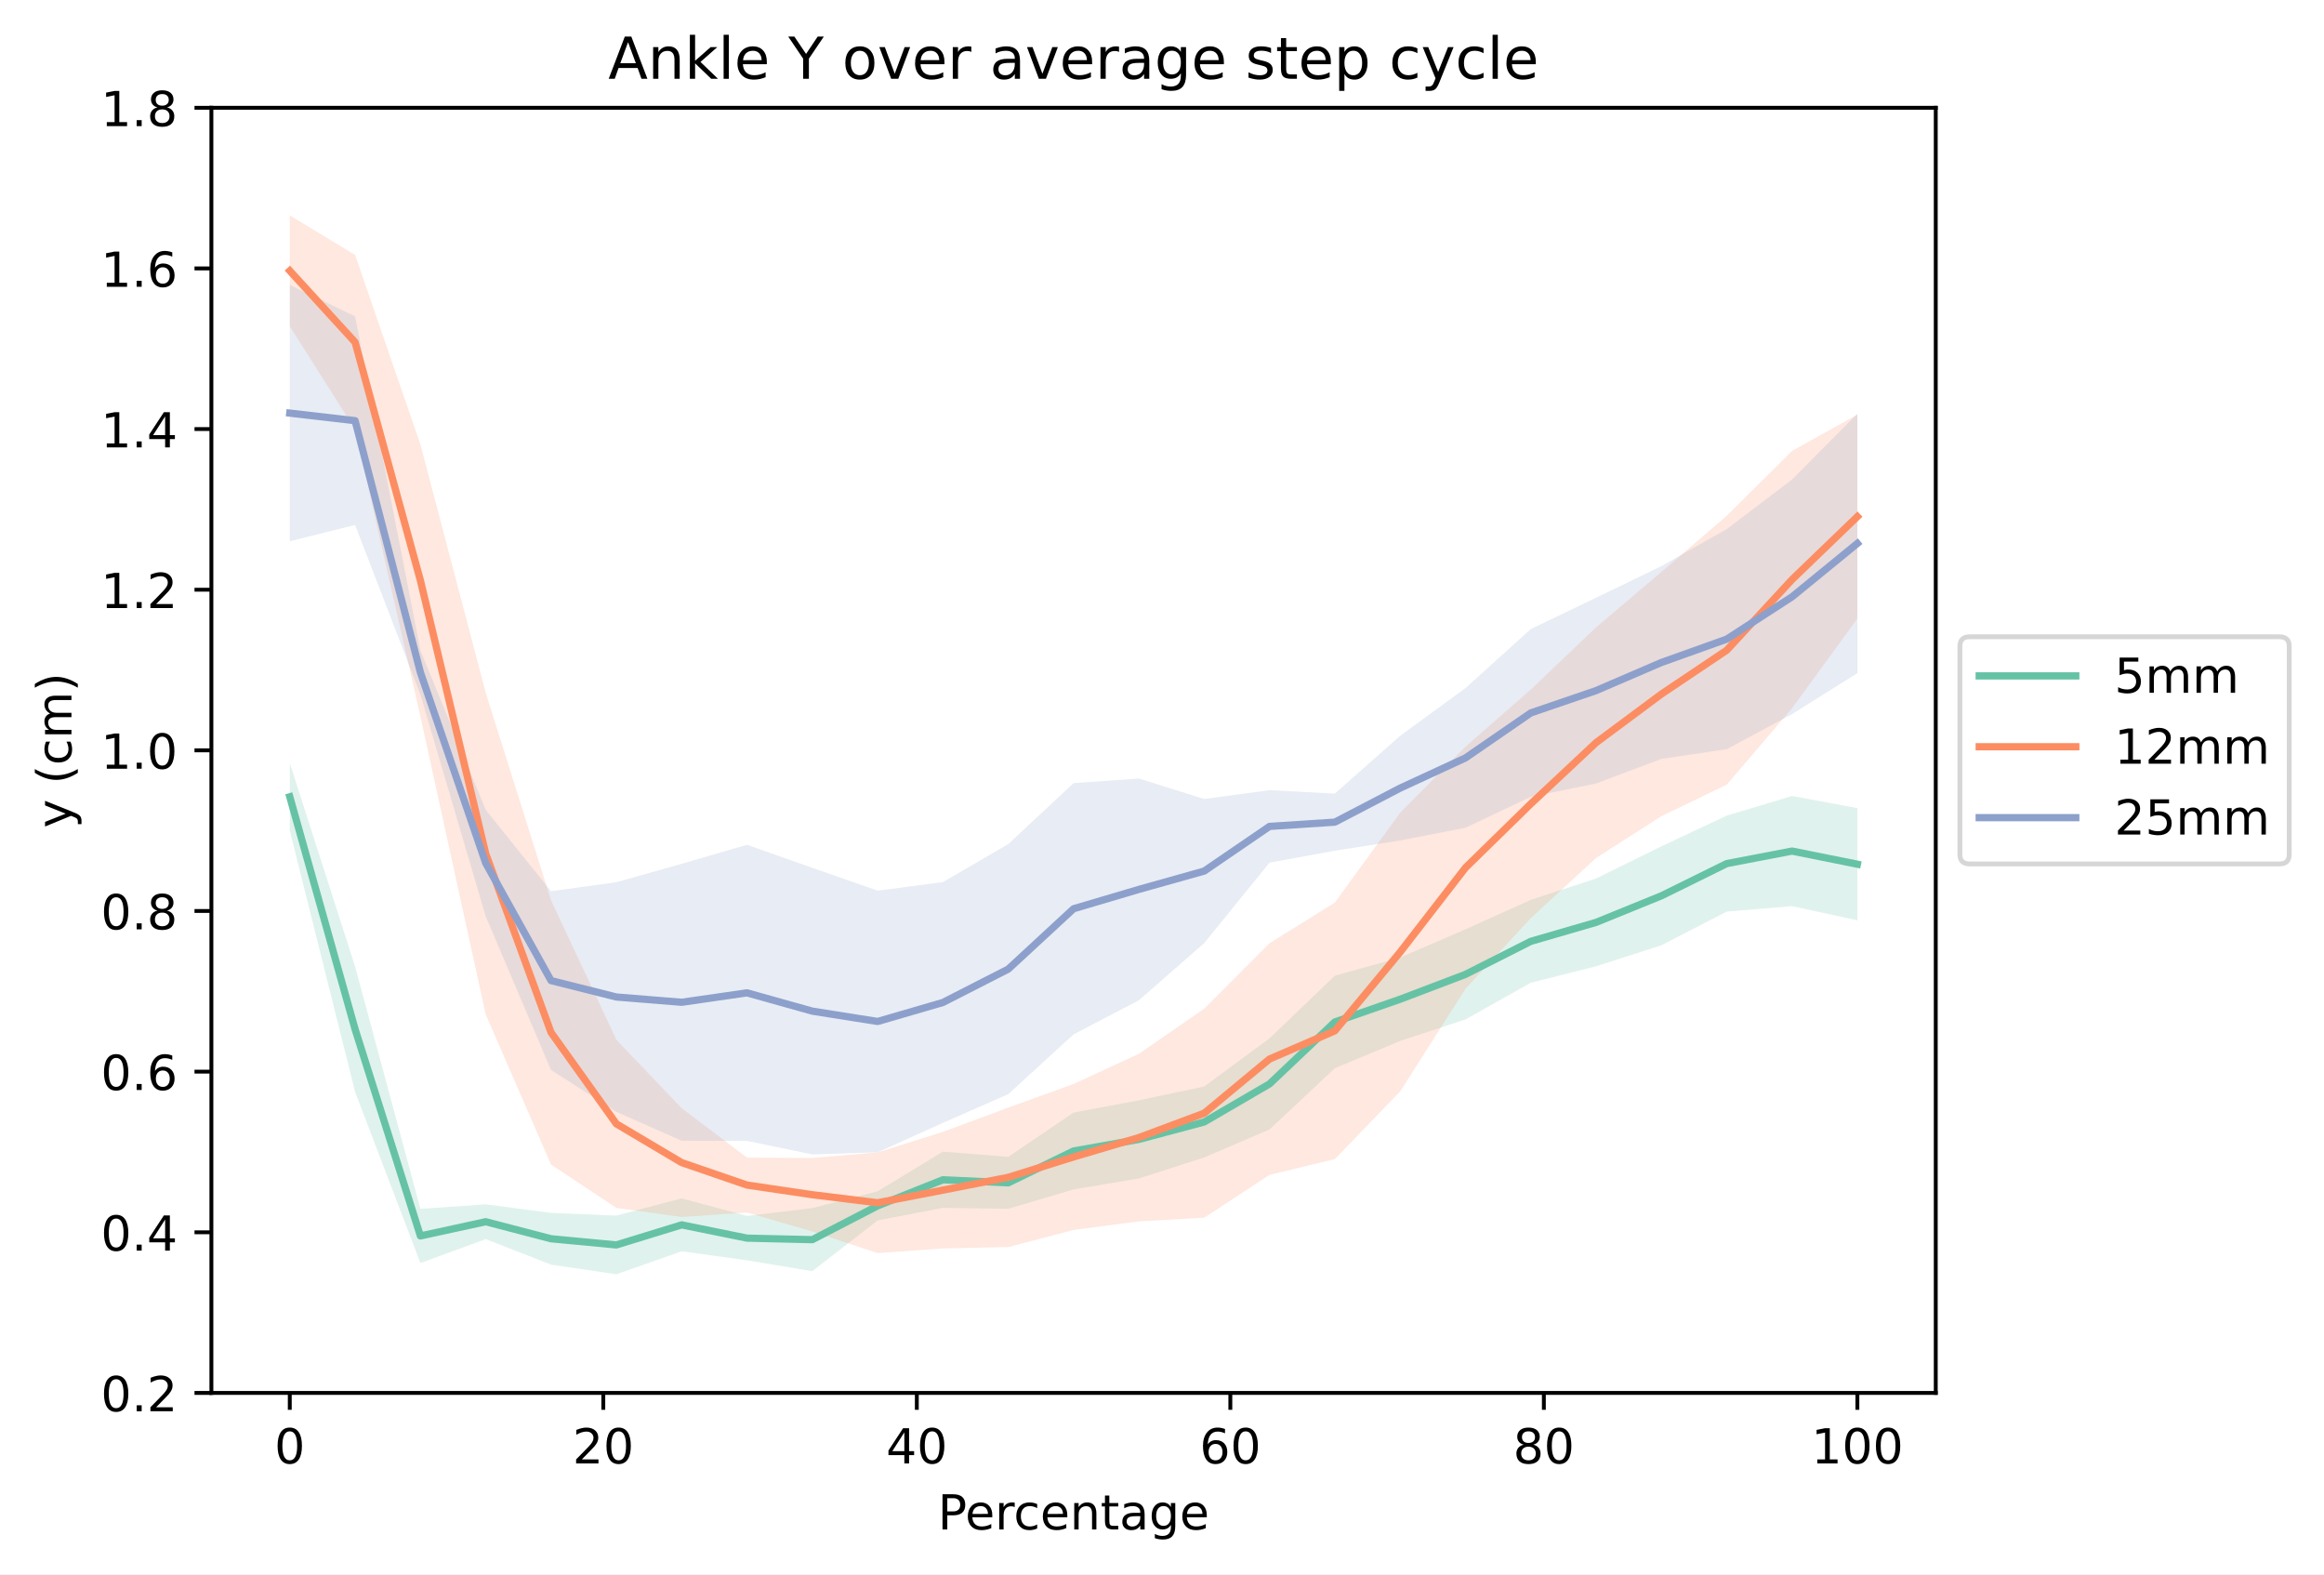
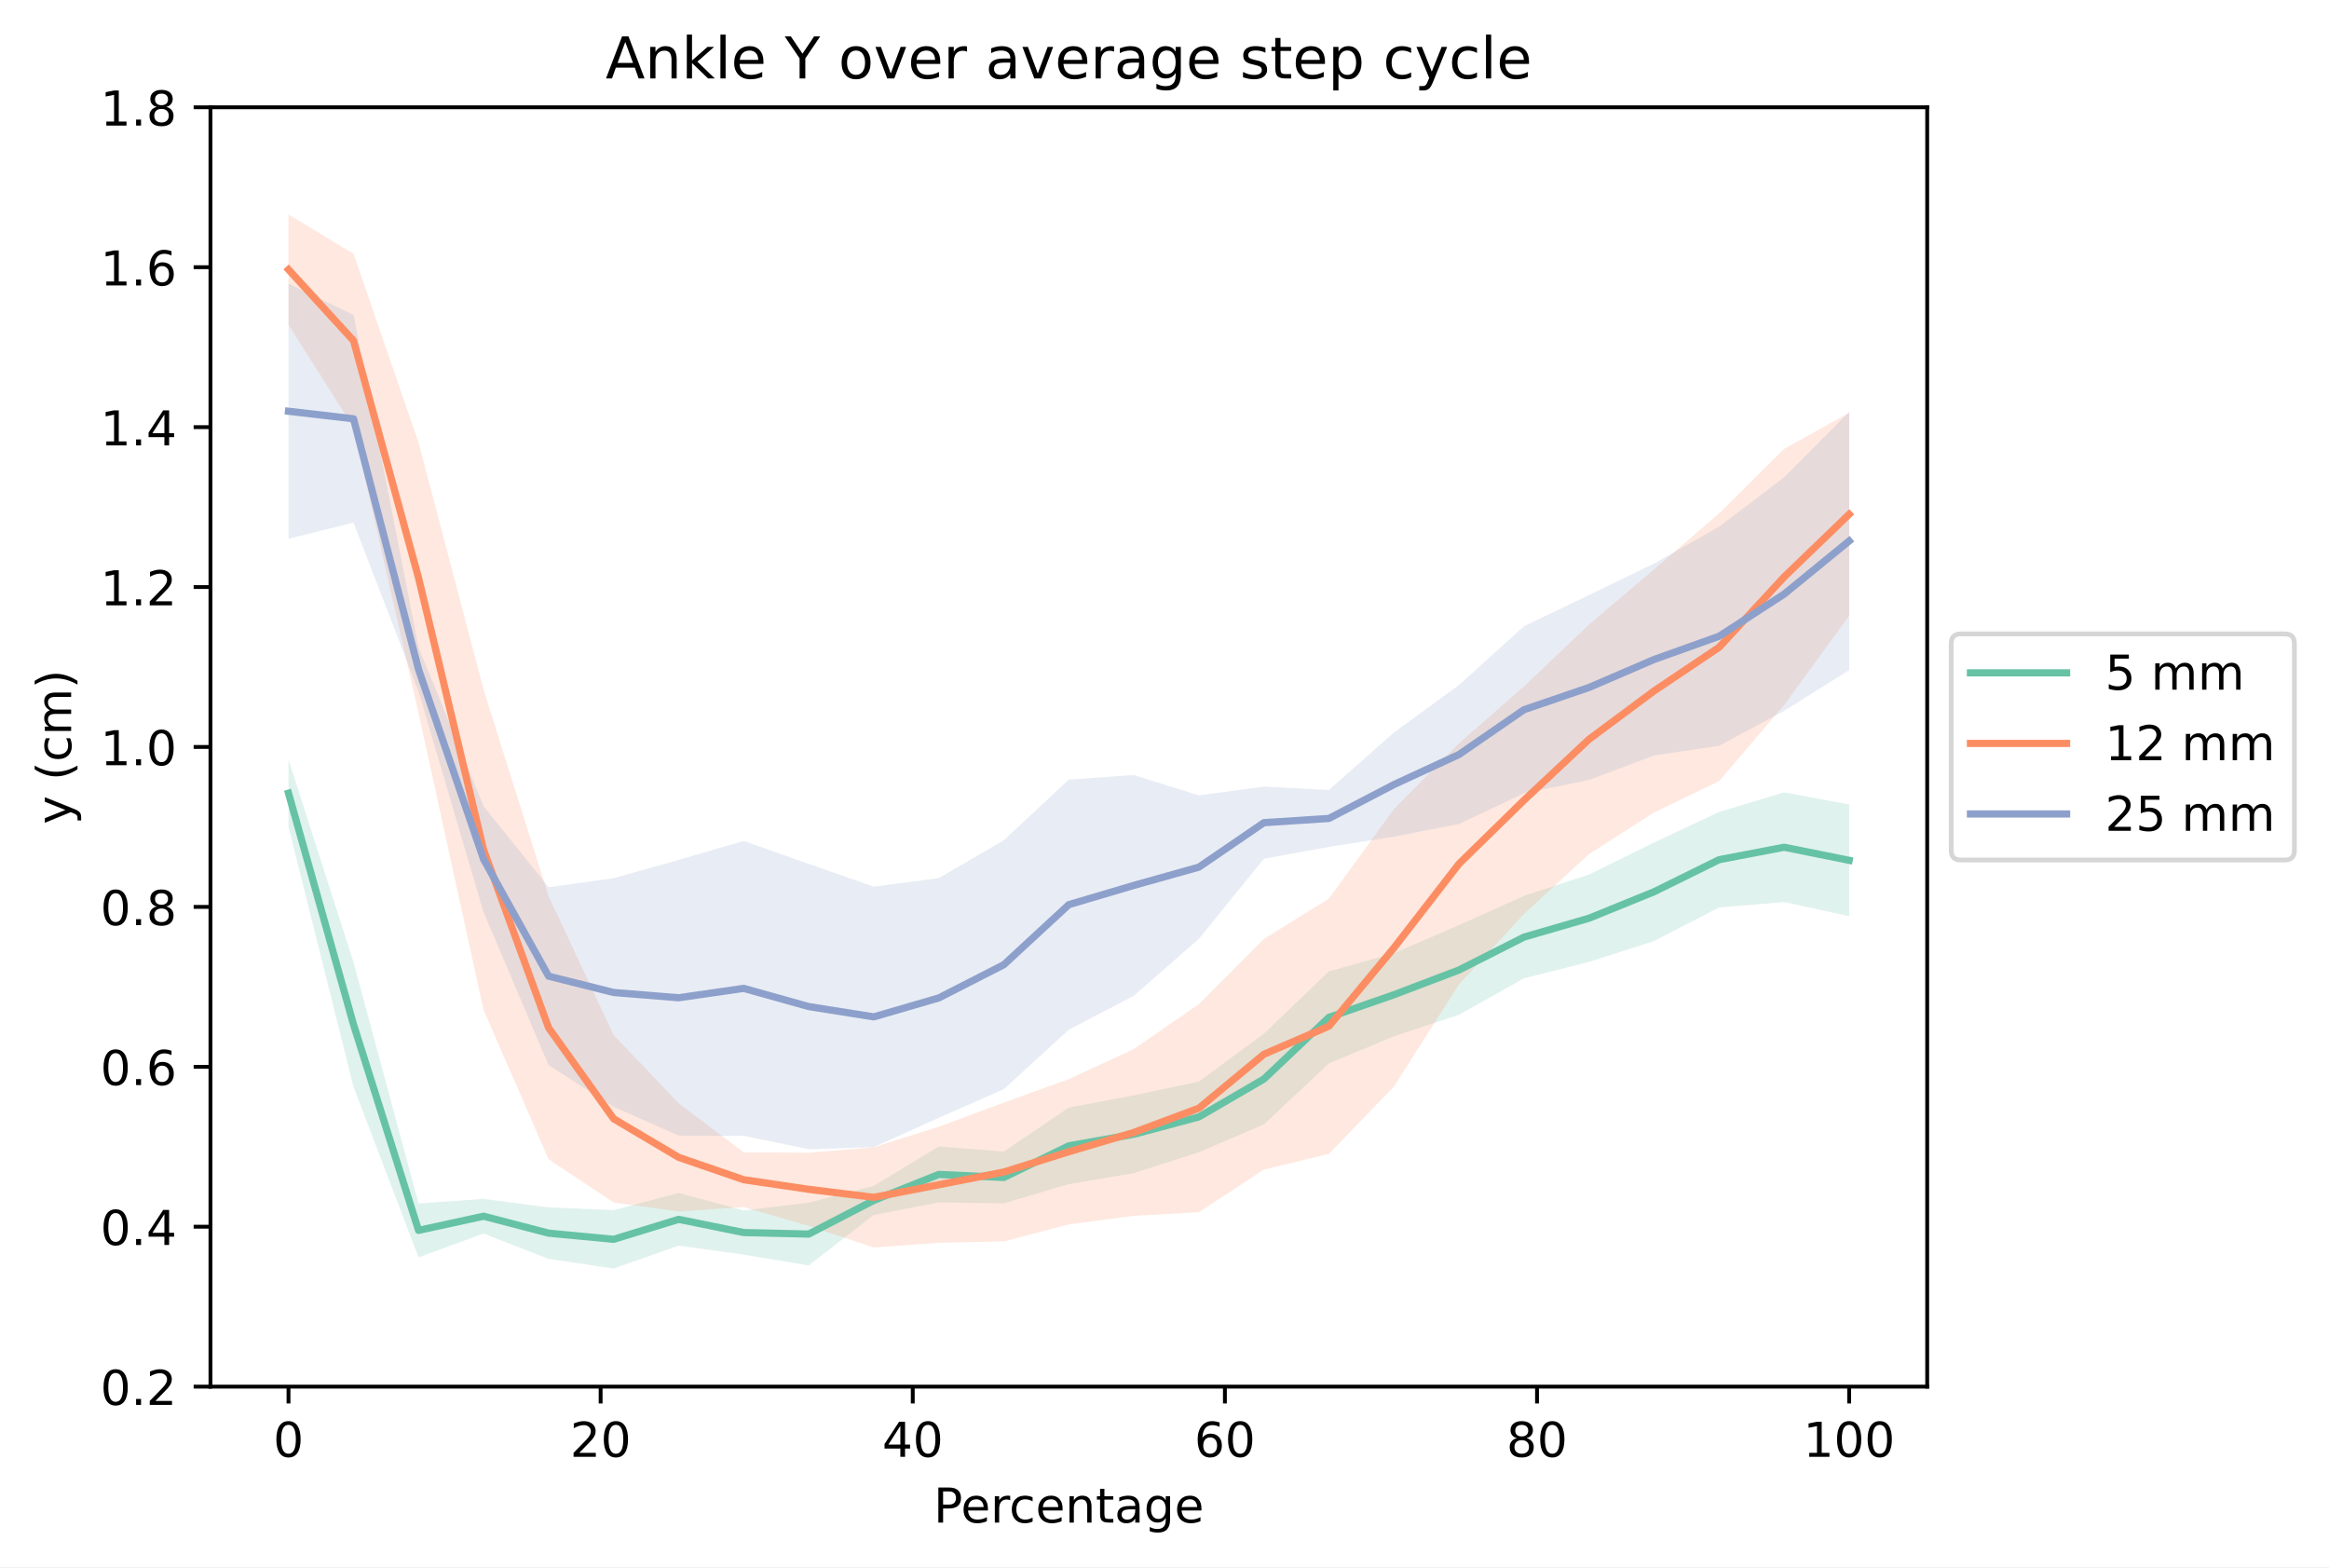
- <svg xmlns="http://www.w3.org/2000/svg" xmlns:xlink="http://www.w3.org/1999/xlink" width="481.308pt" height="325.986pt" viewBox="0 0 481.308 325.986" version="1.1">
+ <svg xmlns="http://www.w3.org/2000/svg" xmlns:xlink="http://www.w3.org/1999/xlink" width="484.486pt" height="325.986pt" viewBox="0 0 484.486 325.986" version="1.1">
  <defs>
    <style type="text/css">*{stroke-linejoin: round; stroke-linecap: butt}</style>
  </defs>
  <g id="figure_1">
    <g id="patch_1">
-       <path d="M 0 325.986  L 481.308 325.986  L 481.308 0  L 0 0  z " style="fill: #ffffff" />
+       <path d="M 0 325.986  L 484.486 325.986  L 484.486 0  L 0 0  z " style="fill: #ffffff" />
    </g>
    <g id="axes_1">
      <g id="patch_2">
        <path d="M 43.781 288.43  L 400.901 288.43  L 400.901 22.318  L 43.781 22.318  z " style="fill: #ffffff" />
      </g>
      <g id="FillBetweenPolyCollection_1">
-         <path d="M 60.014 157.997  L 60.014 171.984  L 73.541 226.093  L 87.069 261.532  L 100.596 256.582  L 114.123 261.864  L 127.65 263.86  L 141.178 259.108  L 154.705 260.97  L 168.232 263.225  L 181.759 252.702  L 195.287 250.104  L 208.814 250.298  L 222.341 246.285  L 235.869 244.017  L 249.396 239.663  L 262.923 233.863  L 276.45 221.187  L 289.978 215.542  L 303.505 211.092  L 317.032 203.493  L 330.559 200.085  L 344.087 195.733  L 357.614 188.762  L 371.141 187.636  L 384.669 190.569  L 384.669 167.339  L 384.669 167.339  L 371.141 164.826  L 357.614 168.884  L 344.087 175.248  L 330.559 181.904  L 317.032 186.352  L 303.505 192.437  L 289.978 198.277  L 276.45 202.052  L 262.923 215.022  L 249.396 224.985  L 235.869 227.85  L 222.341 230.389  L 208.814 239.554  L 195.287 238.477  L 181.759 246.681  L 168.232 250.169  L 154.705 251.788  L 141.178 248.154  L 127.65 251.716  L 114.123 251.149  L 100.596 249.381  L 87.069 250.318  L 73.541 200.141  L 60.014 157.997  z " clip-path="url(#p9e658d8eb1)" style="fill: #66c2a5; fill-opacity: 0.2" />
+         <path d="M 60.014 157.997  L 60.014 171.984  L 73.541 226.093  L 87.069 261.532  L 100.596 256.582  L 114.123 261.864  L 127.65 263.86  L 141.178 259.108  L 154.705 260.97  L 168.232 263.225  L 181.759 252.702  L 195.287 250.104  L 208.814 250.298  L 222.341 246.285  L 235.869 244.017  L 249.396 239.663  L 262.923 233.863  L 276.45 221.187  L 289.978 215.542  L 303.505 211.092  L 317.032 203.493  L 330.559 200.085  L 344.087 195.733  L 357.614 188.762  L 371.141 187.636  L 384.669 190.569  L 384.669 167.339  L 384.669 167.339  L 371.141 164.826  L 357.614 168.884  L 344.087 175.248  L 330.559 181.904  L 317.032 186.352  L 303.505 192.437  L 289.978 198.277  L 276.45 202.052  L 262.923 215.022  L 249.396 224.985  L 235.869 227.85  L 222.341 230.389  L 208.814 239.554  L 195.287 238.477  L 181.759 246.681  L 168.232 250.169  L 154.705 251.788  L 141.178 248.154  L 127.65 251.716  L 114.123 251.149  L 100.596 249.381  L 87.069 250.318  L 73.541 200.141  L 60.014 157.997  z " clip-path="url(#pdf0fc6054d)" style="fill: #66c2a5; fill-opacity: 0.2" />
      </g>
      <g id="FillBetweenPolyCollection_2">
-         <path d="M 60.014 44.597  L 60.014 67.549  L 73.541 88.926  L 87.069 148.36  L 100.596 210.061  L 114.123 241.147  L 127.65 250.12  L 141.178 251.994  L 154.705 251.074  L 168.232 254.995  L 181.759 259.476  L 195.287 258.505  L 208.814 258.222  L 222.341 254.68  L 235.869 252.897  L 249.396 252.145  L 262.923 243.273  L 276.45 240.01  L 289.978 225.999  L 303.505 204.739  L 317.032 190.108  L 330.559 177.647  L 344.087 169  L 357.614 162.475  L 371.141 146.64  L 384.669 128.087  L 384.669 85.855  L 384.669 85.855  L 371.141 93.375  L 357.614 106.804  L 344.087 118.435  L 330.559 129.902  L 317.032 142.789  L 303.505 154.62  L 289.978 168.301  L 276.45 186.897  L 262.923 195.315  L 249.396 208.868  L 235.869 218.214  L 222.341 224.465  L 208.814 229.352  L 195.287 234.378  L 181.759 238.634  L 168.232 239.784  L 154.705 239.707  L 141.178 229.482  L 127.65 215.311  L 114.123 186.432  L 100.596 143.472  L 87.069 92.055  L 73.541 52.799  L 60.014 44.597  z " clip-path="url(#p9e658d8eb1)" style="fill: #fc8d62; fill-opacity: 0.2" />
+         <path d="M 60.014 44.597  L 60.014 67.549  L 73.541 88.926  L 87.069 148.36  L 100.596 210.061  L 114.123 241.147  L 127.65 250.12  L 141.178 251.994  L 154.705 251.074  L 168.232 254.995  L 181.759 259.476  L 195.287 258.505  L 208.814 258.222  L 222.341 254.68  L 235.869 252.897  L 249.396 252.145  L 262.923 243.273  L 276.45 240.01  L 289.978 225.999  L 303.505 204.739  L 317.032 190.108  L 330.559 177.647  L 344.087 169  L 357.614 162.475  L 371.141 146.64  L 384.669 128.087  L 384.669 85.855  L 384.669 85.855  L 371.141 93.375  L 357.614 106.804  L 344.087 118.435  L 330.559 129.902  L 317.032 142.789  L 303.505 154.62  L 289.978 168.301  L 276.45 186.897  L 262.923 195.315  L 249.396 208.868  L 235.869 218.214  L 222.341 224.465  L 208.814 229.352  L 195.287 234.378  L 181.759 238.634  L 168.232 239.784  L 154.705 239.707  L 141.178 229.482  L 127.65 215.311  L 114.123 186.432  L 100.596 143.472  L 87.069 92.055  L 73.541 52.799  L 60.014 44.597  z " clip-path="url(#pdf0fc6054d)" style="fill: #fc8d62; fill-opacity: 0.2" />
      </g>
      <g id="FillBetweenPolyCollection_3">
-         <path d="M 60.014 59.012  L 60.014 112.07  L 73.541 108.703  L 87.069 143.809  L 100.596 189.746  L 114.123 221.557  L 127.65 230.215  L 141.178 236.215  L 154.705 236.245  L 168.232 239.051  L 181.759 238.604  L 195.287 232.509  L 208.814 226.555  L 222.341 214.182  L 235.869 207.124  L 249.396 195.288  L 262.923 178.626  L 276.45 176.154  L 289.978 174.028  L 303.505 171.395  L 317.032 164.987  L 330.559 162.227  L 344.087 157.134  L 357.614 155.126  L 371.141 147.865  L 384.669 139.39  L 384.669 85.664  L 384.669 85.664  L 371.141 99.297  L 357.614 109.561  L 344.087 117.223  L 330.559 123.77  L 317.032 130.26  L 303.505 142.489  L 289.978 152.359  L 276.45 164.33  L 262.923 163.619  L 249.396 165.452  L 235.869 161.213  L 222.341 162.162  L 208.814 174.785  L 195.287 182.655  L 181.759 184.43  L 168.232 179.704  L 154.705 174.926  L 141.178 178.868  L 127.65 182.679  L 114.123 184.546  L 100.596 167.711  L 87.069 134.688  L 73.541 65.518  L 60.014 59.012  z " clip-path="url(#p9e658d8eb1)" style="fill: #8da0cb; fill-opacity: 0.2" />
+         <path d="M 60.014 59.012  L 60.014 112.07  L 73.541 108.703  L 87.069 143.809  L 100.596 189.746  L 114.123 221.557  L 127.65 230.215  L 141.178 236.215  L 154.705 236.245  L 168.232 239.051  L 181.759 238.604  L 195.287 232.509  L 208.814 226.555  L 222.341 214.182  L 235.869 207.124  L 249.396 195.288  L 262.923 178.626  L 276.45 176.154  L 289.978 174.028  L 303.505 171.395  L 317.032 164.987  L 330.559 162.227  L 344.087 157.134  L 357.614 155.126  L 371.141 147.865  L 384.669 139.39  L 384.669 85.664  L 384.669 85.664  L 371.141 99.297  L 357.614 109.561  L 344.087 117.223  L 330.559 123.77  L 317.032 130.26  L 303.505 142.489  L 289.978 152.359  L 276.45 164.33  L 262.923 163.619  L 249.396 165.452  L 235.869 161.213  L 222.341 162.162  L 208.814 174.785  L 195.287 182.655  L 181.759 184.43  L 168.232 179.704  L 154.705 174.926  L 141.178 178.868  L 127.65 182.679  L 114.123 184.546  L 100.596 167.711  L 87.069 134.688  L 73.541 65.518  L 60.014 59.012  z " clip-path="url(#pdf0fc6054d)" style="fill: #8da0cb; fill-opacity: 0.2" />
      </g>
      <g id="matplotlib.axis_1">
        <g id="xtick_1">
          <g id="line2d_1">
            <defs>
-               <path id="m17fdd97939" d="M 0 0  L 0 3.5  " style="stroke: #000000; stroke-width: 0.8" />
+               <path id="mb6e68e8cc5" d="M 0 0  L 0 3.5  " style="stroke: #000000; stroke-width: 0.8" />
            </defs>
            <g>
-               <use xlink:href="#m17fdd97939" x="60.014" y="288.43" style="stroke: #000000; stroke-width: 0.8" />
+               <use xlink:href="#mb6e68e8cc5" x="60.014" y="288.43" style="stroke: #000000; stroke-width: 0.8" />
            </g>
          </g>
          <g id="text_1">
            <g transform="translate(56.83273 303.0286) scale(0.1 -0.1)">
              <defs>
                <path id="DejaVuSans-30" d="M 2034 4250  Q 1547 4250 1301 3770  Q 1056 3291 1056 2328  Q 1056 1369 1301 889  Q 1547 409 2034 409  Q 2525 409 2770 889  Q 3016 1369 3016 2328  Q 3016 3291 2770 3770  Q 2525 4250 2034 4250  z M 2034 4750  Q 2819 4750 3233 4129  Q 3647 3509 3647 2328  Q 3647 1150 3233 529  Q 2819 -91 2034 -91  Q 1250 -91 836 529  Q 422 1150 422 2328  Q 422 3509 836 4129  Q 1250 4750 2034 4750  z " transform="scale(0.015625)" />
              </defs>
              <use xlink:href="#DejaVuSans-30" />
            </g>
          </g>
        </g>
        <g id="xtick_2">
          <g id="line2d_2">
            <g>
-               <use xlink:href="#m17fdd97939" x="124.945" y="288.43" style="stroke: #000000; stroke-width: 0.8" />
+               <use xlink:href="#mb6e68e8cc5" x="124.945" y="288.43" style="stroke: #000000; stroke-width: 0.8" />
            </g>
          </g>
          <g id="text_2">
            <g transform="translate(118.5824 303.0286) scale(0.1 -0.1)">
              <defs>
                <path id="DejaVuSans-32" d="M 1228 531  L 3431 531  L 3431 0  L 469 0  L 469 531  Q 828 903 1448 1529  Q 2069 2156 2228 2338  Q 2531 2678 2651 2914  Q 2772 3150 2772 3378  Q 2772 3750 2511 3984  Q 2250 4219 1831 4219  Q 1534 4219 1204 4116  Q 875 4013 500 3803  L 500 4441  Q 881 4594 1212 4672  Q 1544 4750 1819 4750  Q 2544 4750 2975 4387  Q 3406 4025 3406 3419  Q 3406 3131 3298 2873  Q 3191 2616 2906 2266  Q 2828 2175 2409 1742  Q 1991 1309 1228 531  z " transform="scale(0.015625)" />
              </defs>
              <use xlink:href="#DejaVuSans-32" />
              <use xlink:href="#DejaVuSans-30" transform="translate(63.62305 0)" />
            </g>
          </g>
        </g>
        <g id="xtick_3">
          <g id="line2d_3">
            <g>
-               <use xlink:href="#m17fdd97939" x="189.876" y="288.43" style="stroke: #000000; stroke-width: 0.8" />
+               <use xlink:href="#mb6e68e8cc5" x="189.876" y="288.43" style="stroke: #000000; stroke-width: 0.8" />
            </g>
          </g>
          <g id="text_3">
            <g transform="translate(183.5133 303.0286) scale(0.1 -0.1)">
              <defs>
                <path id="DejaVuSans-34" d="M 2419 4116  L 825 1625  L 2419 1625  L 2419 4116  z M 2253 4666  L 3047 4666  L 3047 1625  L 3713 1625  L 3713 1100  L 3047 1100  L 3047 0  L 2419 0  L 2419 1100  L 313 1100  L 313 1709  L 2253 4666  z " transform="scale(0.015625)" />
              </defs>
              <use xlink:href="#DejaVuSans-34" />
              <use xlink:href="#DejaVuSans-30" transform="translate(63.62305 0)" />
            </g>
          </g>
        </g>
        <g id="xtick_4">
          <g id="line2d_4">
            <g>
-               <use xlink:href="#m17fdd97939" x="254.807" y="288.43" style="stroke: #000000; stroke-width: 0.8" />
+               <use xlink:href="#mb6e68e8cc5" x="254.807" y="288.43" style="stroke: #000000; stroke-width: 0.8" />
            </g>
          </g>
          <g id="text_4">
            <g transform="translate(248.4442 303.0286) scale(0.1 -0.1)">
              <defs>
                <path id="DejaVuSans-36" d="M 2113 2584  Q 1688 2584 1439 2293  Q 1191 2003 1191 1497  Q 1191 994 1439 701  Q 1688 409 2113 409  Q 2538 409 2786 701  Q 3034 994 3034 1497  Q 3034 2003 2786 2293  Q 2538 2584 2113 2584  z M 3366 4563  L 3366 3988  Q 3128 4100 2886 4159  Q 2644 4219 2406 4219  Q 1781 4219 1451 3797  Q 1122 3375 1075 2522  Q 1259 2794 1537 2939  Q 1816 3084 2150 3084  Q 2853 3084 3261 2657  Q 3669 2231 3669 1497  Q 3669 778 3244 343  Q 2819 -91 2113 -91  Q 1303 -91 875 529  Q 447 1150 447 2328  Q 447 3434 972 4092  Q 1497 4750 2381 4750  Q 2619 4750 2861 4703  Q 3103 4656 3366 4563  z " transform="scale(0.015625)" />
              </defs>
              <use xlink:href="#DejaVuSans-36" />
              <use xlink:href="#DejaVuSans-30" transform="translate(63.62305 0)" />
            </g>
          </g>
        </g>
        <g id="xtick_5">
          <g id="line2d_5">
            <g>
-               <use xlink:href="#m17fdd97939" x="319.738" y="288.43" style="stroke: #000000; stroke-width: 0.8" />
+               <use xlink:href="#mb6e68e8cc5" x="319.738" y="288.43" style="stroke: #000000; stroke-width: 0.8" />
            </g>
          </g>
          <g id="text_5">
            <g transform="translate(313.3751 303.0286) scale(0.1 -0.1)">
              <defs>
                <path id="DejaVuSans-38" d="M 2034 2216  Q 1584 2216 1326 1975  Q 1069 1734 1069 1313  Q 1069 891 1326 650  Q 1584 409 2034 409  Q 2484 409 2743 651  Q 3003 894 3003 1313  Q 3003 1734 2745 1975  Q 2488 2216 2034 2216  z M 1403 2484  Q 997 2584 770 2862  Q 544 3141 544 3541  Q 544 4100 942 4425  Q 1341 4750 2034 4750  Q 2731 4750 3128 4425  Q 3525 4100 3525 3541  Q 3525 3141 3298 2862  Q 3072 2584 2669 2484  Q 3125 2378 3379 2068  Q 3634 1759 3634 1313  Q 3634 634 3220 271  Q 2806 -91 2034 -91  Q 1263 -91 848 271  Q 434 634 434 1313  Q 434 1759 690 2068  Q 947 2378 1403 2484  z M 1172 3481  Q 1172 3119 1398 2916  Q 1625 2713 2034 2713  Q 2441 2713 2670 2916  Q 2900 3119 2900 3481  Q 2900 3844 2670 4047  Q 2441 4250 2034 4250  Q 1625 4250 1398 4047  Q 1172 3844 1172 3481  z " transform="scale(0.015625)" />
              </defs>
              <use xlink:href="#DejaVuSans-38" />
              <use xlink:href="#DejaVuSans-30" transform="translate(63.62305 0)" />
            </g>
          </g>
        </g>
        <g id="xtick_6">
          <g id="line2d_6">
            <g>
-               <use xlink:href="#m17fdd97939" x="384.669" y="288.43" style="stroke: #000000; stroke-width: 0.8" />
+               <use xlink:href="#mb6e68e8cc5" x="384.669" y="288.43" style="stroke: #000000; stroke-width: 0.8" />
            </g>
          </g>
          <g id="text_6">
            <g transform="translate(375.1248 303.0286) scale(0.1 -0.1)">
              <defs>
                <path id="DejaVuSans-31" d="M 794 531  L 1825 531  L 1825 4091  L 703 3866  L 703 4441  L 1819 4666  L 2450 4666  L 2450 531  L 3481 531  L 3481 0  L 794 0  L 794 531  z " transform="scale(0.015625)" />
              </defs>
              <use xlink:href="#DejaVuSans-31" />
              <use xlink:href="#DejaVuSans-30" transform="translate(63.62305 0)" />
              <use xlink:href="#DejaVuSans-30" transform="translate(127.2461 0)" />
            </g>
          </g>
        </g>
        <g id="text_7">
          <g transform="translate(194.2186 316.7067) scale(0.1 -0.1)">
            <defs>
              <path id="DejaVuSans-50" d="M 1259 4147  L 1259 2394  L 2053 2394  Q 2494 2394 2734 2622  Q 2975 2850 2975 3272  Q 2975 3691 2734 3919  Q 2494 4147 2053 4147  L 1259 4147  z M 628 4666  L 2053 4666  Q 2838 4666 3239 4311  Q 3641 3956 3641 3272  Q 3641 2581 3239 2228  Q 2838 1875 2053 1875  L 1259 1875  L 1259 0  L 628 0  L 628 4666  z " transform="scale(0.015625)" />
              <path id="DejaVuSans-65" d="M 3597 1894  L 3597 1613  L 953 1613  Q 991 1019 1311 708  Q 1631 397 2203 397  Q 2534 397 2845 478  Q 3156 559 3463 722  L 3463 178  Q 3153 47 2828 -22  Q 2503 -91 2169 -91  Q 1331 -91 842 396  Q 353 884 353 1716  Q 353 2575 817 3079  Q 1281 3584 2069 3584  Q 2775 3584 3186 3129  Q 3597 2675 3597 1894  z M 3022 2063  Q 3016 2534 2758 2815  Q 2500 3097 2075 3097  Q 1594 3097 1305 2825  Q 1016 2553 972 2059  L 3022 2063  z " transform="scale(0.015625)" />
              <path id="DejaVuSans-72" d="M 2631 2963  Q 2534 3019 2420 3045  Q 2306 3072 2169 3072  Q 1681 3072 1420 2755  Q 1159 2438 1159 1844  L 1159 0  L 581 0  L 581 3500  L 1159 3500  L 1159 2956  Q 1341 3275 1631 3429  Q 1922 3584 2338 3584  Q 2397 3584 2469 3576  Q 2541 3569 2628 3553  L 2631 2963  z " transform="scale(0.015625)" />
              <path id="DejaVuSans-63" d="M 3122 3366  L 3122 2828  Q 2878 2963 2633 3030  Q 2388 3097 2138 3097  Q 1578 3097 1268 2742  Q 959 2388 959 1747  Q 959 1106 1268 751  Q 1578 397 2138 397  Q 2388 397 2633 464  Q 2878 531 3122 666  L 3122 134  Q 2881 22 2623 -34  Q 2366 -91 2075 -91  Q 1284 -91 818 406  Q 353 903 353 1747  Q 353 2603 823 3093  Q 1294 3584 2113 3584  Q 2378 3584 2631 3529  Q 2884 3475 3122 3366  z " transform="scale(0.015625)" />
              <path id="DejaVuSans-6e" d="M 3513 2113  L 3513 0  L 2938 0  L 2938 2094  Q 2938 2591 2744 2837  Q 2550 3084 2163 3084  Q 1697 3084 1428 2787  Q 1159 2491 1159 1978  L 1159 0  L 581 0  L 581 3500  L 1159 3500  L 1159 2956  Q 1366 3272 1645 3428  Q 1925 3584 2291 3584  Q 2894 3584 3203 3211  Q 3513 2838 3513 2113  z " transform="scale(0.015625)" />
              <path id="DejaVuSans-74" d="M 1172 4494  L 1172 3500  L 2356 3500  L 2356 3053  L 1172 3053  L 1172 1153  Q 1172 725 1289 603  Q 1406 481 1766 481  L 2356 481  L 2356 0  L 1766 0  Q 1100 0 847 248  Q 594 497 594 1153  L 594 3053  L 172 3053  L 172 3500  L 594 3500  L 594 4494  L 1172 4494  z " transform="scale(0.015625)" />
              <path id="DejaVuSans-61" d="M 2194 1759  Q 1497 1759 1228 1600  Q 959 1441 959 1056  Q 959 750 1161 570  Q 1363 391 1709 391  Q 2188 391 2477 730  Q 2766 1069 2766 1631  L 2766 1759  L 2194 1759  z M 3341 1997  L 3341 0  L 2766 0  L 2766 531  Q 2569 213 2275 61  Q 1981 -91 1556 -91  Q 1019 -91 701 211  Q 384 513 384 1019  Q 384 1609 779 1909  Q 1175 2209 1959 2209  L 2766 2209  L 2766 2266  Q 2766 2663 2505 2880  Q 2244 3097 1772 3097  Q 1472 3097 1187 3025  Q 903 2953 641 2809  L 641 3341  Q 956 3463 1253 3523  Q 1550 3584 1831 3584  Q 2591 3584 2966 3190  Q 3341 2797 3341 1997  z " transform="scale(0.015625)" />
              <path id="DejaVuSans-67" d="M 2906 1791  Q 2906 2416 2648 2759  Q 2391 3103 1925 3103  Q 1463 3103 1205 2759  Q 947 2416 947 1791  Q 947 1169 1205 825  Q 1463 481 1925 481  Q 2391 481 2648 825  Q 2906 1169 2906 1791  z M 3481 434  Q 3481 -459 3084 -895  Q 2688 -1331 1869 -1331  Q 1566 -1331 1297 -1286  Q 1028 -1241 775 -1147  L 775 -588  Q 1028 -725 1275 -790  Q 1522 -856 1778 -856  Q 2344 -856 2625 -561  Q 2906 -266 2906 331  L 2906 616  Q 2728 306 2450 153  Q 2172 0 1784 0  Q 1141 0 747 490  Q 353 981 353 1791  Q 353 2603 747 3093  Q 1141 3584 1784 3584  Q 2172 3584 2450 3431  Q 2728 3278 2906 2969  L 2906 3500  L 3481 3500  L 3481 434  z " transform="scale(0.015625)" />
            </defs>
            <use xlink:href="#DejaVuSans-50" />
            <use xlink:href="#DejaVuSans-65" transform="translate(56.67773 0)" />
            <use xlink:href="#DejaVuSans-72" transform="translate(118.2012 0)" />
            <use xlink:href="#DejaVuSans-63" transform="translate(157.0645 0)" />
            <use xlink:href="#DejaVuSans-65" transform="translate(212.0449 0)" />
            <use xlink:href="#DejaVuSans-6e" transform="translate(273.5684 0)" />
            <use xlink:href="#DejaVuSans-74" transform="translate(336.9473 0)" />
            <use xlink:href="#DejaVuSans-61" transform="translate(376.1562 0)" />
            <use xlink:href="#DejaVuSans-67" transform="translate(437.4355 0)" />
            <use xlink:href="#DejaVuSans-65" transform="translate(500.9121 0)" />
          </g>
        </g>
      </g>
      <g id="matplotlib.axis_2">
        <g id="ytick_1">
          <g id="line2d_7">
            <defs>
-               <path id="m64c3c1292e" d="M 0 0  L -3.5 0  " style="stroke: #000000; stroke-width: 0.8" />
+               <path id="m96de375881" d="M 0 0  L -3.5 0  " style="stroke: #000000; stroke-width: 0.8" />
            </defs>
            <g>
-               <use xlink:href="#m64c3c1292e" x="43.781" y="288.43" style="stroke: #000000; stroke-width: 0.8" />
+               <use xlink:href="#m96de375881" x="43.781" y="288.43" style="stroke: #000000; stroke-width: 0.8" />
            </g>
          </g>
          <g id="text_8">
            <g transform="translate(20.87813 292.2293) scale(0.1 -0.1)">
              <defs>
                <path id="DejaVuSans-2e" d="M 684 794  L 1344 794  L 1344 0  L 684 0  L 684 794  z " transform="scale(0.015625)" />
              </defs>
              <use xlink:href="#DejaVuSans-30" />
              <use xlink:href="#DejaVuSans-2e" transform="translate(63.62305 0)" />
              <use xlink:href="#DejaVuSans-32" transform="translate(95.41016 0)" />
            </g>
          </g>
        </g>
        <g id="ytick_2">
          <g id="line2d_8">
            <g>
-               <use xlink:href="#m64c3c1292e" x="43.781" y="255.166" style="stroke: #000000; stroke-width: 0.8" />
+               <use xlink:href="#m96de375881" x="43.781" y="255.166" style="stroke: #000000; stroke-width: 0.8" />
            </g>
          </g>
          <g id="text_9">
            <g transform="translate(20.87813 258.9653) scale(0.1 -0.1)">
              <use xlink:href="#DejaVuSans-30" />
              <use xlink:href="#DejaVuSans-2e" transform="translate(63.62305 0)" />
              <use xlink:href="#DejaVuSans-34" transform="translate(95.41016 0)" />
            </g>
          </g>
        </g>
        <g id="ytick_3">
          <g id="line2d_9">
            <g>
-               <use xlink:href="#m64c3c1292e" x="43.781" y="221.902" style="stroke: #000000; stroke-width: 0.8" />
+               <use xlink:href="#m96de375881" x="43.781" y="221.902" style="stroke: #000000; stroke-width: 0.8" />
            </g>
          </g>
          <g id="text_10">
            <g transform="translate(20.87813 225.7013) scale(0.1 -0.1)">
              <use xlink:href="#DejaVuSans-30" />
              <use xlink:href="#DejaVuSans-2e" transform="translate(63.62305 0)" />
              <use xlink:href="#DejaVuSans-36" transform="translate(95.41016 0)" />
            </g>
          </g>
        </g>
        <g id="ytick_4">
          <g id="line2d_10">
            <g>
-               <use xlink:href="#m64c3c1292e" x="43.781" y="188.638" style="stroke: #000000; stroke-width: 0.8" />
+               <use xlink:href="#m96de375881" x="43.781" y="188.638" style="stroke: #000000; stroke-width: 0.8" />
            </g>
          </g>
          <g id="text_11">
            <g transform="translate(20.87813 192.4373) scale(0.1 -0.1)">
              <use xlink:href="#DejaVuSans-30" />
              <use xlink:href="#DejaVuSans-2e" transform="translate(63.62305 0)" />
              <use xlink:href="#DejaVuSans-38" transform="translate(95.41016 0)" />
            </g>
          </g>
        </g>
        <g id="ytick_5">
          <g id="line2d_11">
            <g>
-               <use xlink:href="#m64c3c1292e" x="43.781" y="155.374" style="stroke: #000000; stroke-width: 0.8" />
+               <use xlink:href="#m96de375881" x="43.781" y="155.374" style="stroke: #000000; stroke-width: 0.8" />
            </g>
          </g>
          <g id="text_12">
            <g transform="translate(20.87813 159.1733) scale(0.1 -0.1)">
              <use xlink:href="#DejaVuSans-31" />
              <use xlink:href="#DejaVuSans-2e" transform="translate(63.62305 0)" />
              <use xlink:href="#DejaVuSans-30" transform="translate(95.41016 0)" />
            </g>
          </g>
        </g>
        <g id="ytick_6">
          <g id="line2d_12">
            <g>
-               <use xlink:href="#m64c3c1292e" x="43.781" y="122.11" style="stroke: #000000; stroke-width: 0.8" />
+               <use xlink:href="#m96de375881" x="43.781" y="122.11" style="stroke: #000000; stroke-width: 0.8" />
            </g>
          </g>
          <g id="text_13">
            <g transform="translate(20.87813 125.9093) scale(0.1 -0.1)">
              <use xlink:href="#DejaVuSans-31" />
              <use xlink:href="#DejaVuSans-2e" transform="translate(63.62305 0)" />
              <use xlink:href="#DejaVuSans-32" transform="translate(95.41016 0)" />
            </g>
          </g>
        </g>
        <g id="ytick_7">
          <g id="line2d_13">
            <g>
-               <use xlink:href="#m64c3c1292e" x="43.781" y="88.846" style="stroke: #000000; stroke-width: 0.8" />
+               <use xlink:href="#m96de375881" x="43.781" y="88.846" style="stroke: #000000; stroke-width: 0.8" />
            </g>
          </g>
          <g id="text_14">
            <g transform="translate(20.87813 92.64534) scale(0.1 -0.1)">
              <use xlink:href="#DejaVuSans-31" />
              <use xlink:href="#DejaVuSans-2e" transform="translate(63.62305 0)" />
              <use xlink:href="#DejaVuSans-34" transform="translate(95.41016 0)" />
            </g>
          </g>
        </g>
        <g id="ytick_8">
          <g id="line2d_14">
            <g>
-               <use xlink:href="#m64c3c1292e" x="43.781" y="55.582" style="stroke: #000000; stroke-width: 0.8" />
+               <use xlink:href="#m96de375881" x="43.781" y="55.582" style="stroke: #000000; stroke-width: 0.8" />
            </g>
          </g>
          <g id="text_15">
            <g transform="translate(20.87813 59.38134) scale(0.1 -0.1)">
              <use xlink:href="#DejaVuSans-31" />
              <use xlink:href="#DejaVuSans-2e" transform="translate(63.62305 0)" />
              <use xlink:href="#DejaVuSans-36" transform="translate(95.41016 0)" />
            </g>
          </g>
        </g>
        <g id="ytick_9">
          <g id="line2d_15">
            <g>
-               <use xlink:href="#m64c3c1292e" x="43.781" y="22.318" style="stroke: #000000; stroke-width: 0.8" />
+               <use xlink:href="#m96de375881" x="43.781" y="22.318" style="stroke: #000000; stroke-width: 0.8" />
            </g>
          </g>
          <g id="text_16">
            <g transform="translate(20.87813 26.11734) scale(0.1 -0.1)">
              <use xlink:href="#DejaVuSans-31" />
              <use xlink:href="#DejaVuSans-2e" transform="translate(63.62305 0)" />
              <use xlink:href="#DejaVuSans-38" transform="translate(95.41016 0)" />
            </g>
          </g>
        </g>
        <g id="text_17">
          <g transform="translate(14.79844 171.4437) rotate(-90) scale(0.1 -0.1)">
            <defs>
              <path id="DejaVuSans-79" d="M 2059 -325  Q 1816 -950 1584 -1140  Q 1353 -1331 966 -1331  L 506 -1331  L 506 -850  L 844 -850  Q 1081 -850 1212 -737  Q 1344 -625 1503 -206  L 1606 56  L 191 3500  L 800 3500  L 1894 763  L 2988 3500  L 3597 3500  L 2059 -325  z " transform="scale(0.015625)" />
              <path id="DejaVuSans-20" transform="scale(0.015625)" />
              <path id="DejaVuSans-28" d="M 1984 4856  Q 1566 4138 1362 3434  Q 1159 2731 1159 2009  Q 1159 1288 1364 580  Q 1569 -128 1984 -844  L 1484 -844  Q 1016 -109 783 600  Q 550 1309 550 2009  Q 550 2706 781 3412  Q 1013 4119 1484 4856  L 1984 4856  z " transform="scale(0.015625)" />
              <path id="DejaVuSans-6d" d="M 3328 2828  Q 3544 3216 3844 3400  Q 4144 3584 4550 3584  Q 5097 3584 5394 3201  Q 5691 2819 5691 2113  L 5691 0  L 5113 0  L 5113 2094  Q 5113 2597 4934 2840  Q 4756 3084 4391 3084  Q 3944 3084 3684 2787  Q 3425 2491 3425 1978  L 3425 0  L 2847 0  L 2847 2094  Q 2847 2600 2669 2842  Q 2491 3084 2119 3084  Q 1678 3084 1418 2786  Q 1159 2488 1159 1978  L 1159 0  L 581 0  L 581 3500  L 1159 3500  L 1159 2956  Q 1356 3278 1631 3431  Q 1906 3584 2284 3584  Q 2666 3584 2933 3390  Q 3200 3197 3328 2828  z " transform="scale(0.015625)" />
              <path id="DejaVuSans-29" d="M 513 4856  L 1013 4856  Q 1481 4119 1714 3412  Q 1947 2706 1947 2009  Q 1947 1309 1714 600  Q 1481 -109 1013 -844  L 513 -844  Q 928 -128 1133 580  Q 1338 1288 1338 2009  Q 1338 2731 1133 3434  Q 928 4138 513 4856  z " transform="scale(0.015625)" />
            </defs>
            <use xlink:href="#DejaVuSans-79" />
            <use xlink:href="#DejaVuSans-20" transform="translate(59.17969 0)" />
            <use xlink:href="#DejaVuSans-28" transform="translate(90.9668 0)" />
            <use xlink:href="#DejaVuSans-63" transform="translate(129.9805 0)" />
            <use xlink:href="#DejaVuSans-6d" transform="translate(184.9609 0)" />
            <use xlink:href="#DejaVuSans-29" transform="translate(282.373 0)" />
          </g>
        </g>
      </g>
      <g id="line2d_16">
-         <path d="M 60.014 164.991  L 73.541 213.117  L 87.069 255.925  L 100.596 252.981  L 114.123 256.506  L 127.65 257.788  L 141.178 253.631  L 154.705 256.379  L 168.232 256.697  L 181.759 249.692  L 195.287 244.291  L 208.814 244.926  L 222.341 238.337  L 235.869 235.933  L 249.396 232.324  L 262.923 224.442  L 276.45 211.62  L 289.978 206.909  L 303.505 201.764  L 317.032 194.922  L 330.559 190.994  L 344.087 185.491  L 357.614 178.823  L 371.141 176.231  L 384.669 178.954  " clip-path="url(#p9e658d8eb1)" style="fill: none; stroke: #66c2a5; stroke-width: 1.5; stroke-linecap: square" />
+         <path d="M 60.014 164.991  L 73.541 213.117  L 87.069 255.925  L 100.596 252.981  L 114.123 256.506  L 127.65 257.788  L 141.178 253.631  L 154.705 256.379  L 168.232 256.697  L 181.759 249.692  L 195.287 244.291  L 208.814 244.926  L 222.341 238.337  L 235.869 235.933  L 249.396 232.324  L 262.923 224.442  L 276.45 211.62  L 289.978 206.909  L 303.505 201.764  L 317.032 194.922  L 330.559 190.994  L 344.087 185.491  L 357.614 178.823  L 371.141 176.231  L 384.669 178.954  " clip-path="url(#pdf0fc6054d)" style="fill: none; stroke: #66c2a5; stroke-width: 1.5; stroke-linecap: square" />
      </g>
      <g id="line2d_17">
-         <path d="M 60.014 56.073  L 73.541 70.863  L 87.069 120.208  L 100.596 176.767  L 114.123 213.79  L 127.65 232.716  L 141.178 240.738  L 154.705 245.39  L 168.232 247.389  L 181.759 249.055  L 195.287 246.441  L 208.814 243.787  L 222.341 239.573  L 235.869 235.555  L 249.396 230.507  L 262.923 219.294  L 276.45 213.453  L 289.978 197.15  L 303.505 179.68  L 317.032 166.448  L 330.559 153.775  L 344.087 143.718  L 357.614 134.64  L 371.141 120.007  L 384.669 106.971  " clip-path="url(#p9e658d8eb1)" style="fill: none; stroke: #fc8d62; stroke-width: 1.5; stroke-linecap: square" />
+         <path d="M 60.014 56.073  L 73.541 70.863  L 87.069 120.208  L 100.596 176.767  L 114.123 213.79  L 127.65 232.716  L 141.178 240.738  L 154.705 245.39  L 168.232 247.389  L 181.759 249.055  L 195.287 246.441  L 208.814 243.787  L 222.341 239.573  L 235.869 235.555  L 249.396 230.507  L 262.923 219.294  L 276.45 213.453  L 289.978 197.15  L 303.505 179.68  L 317.032 166.448  L 330.559 153.775  L 344.087 143.718  L 357.614 134.64  L 371.141 120.007  L 384.669 106.971  " clip-path="url(#pdf0fc6054d)" style="fill: none; stroke: #fc8d62; stroke-width: 1.5; stroke-linecap: square" />
      </g>
      <g id="line2d_18">
-         <path d="M 60.014 85.541  L 73.541 87.11  L 87.069 139.248  L 100.596 178.729  L 114.123 203.051  L 127.65 206.447  L 141.178 207.542  L 154.705 205.586  L 168.232 209.377  L 181.759 211.517  L 195.287 207.582  L 208.814 200.67  L 222.341 188.172  L 235.869 184.168  L 249.396 180.37  L 262.923 171.123  L 276.45 170.242  L 289.978 163.193  L 303.505 156.942  L 317.032 147.623  L 330.559 142.998  L 344.087 137.178  L 357.614 132.343  L 371.141 123.581  L 384.669 112.527  " clip-path="url(#p9e658d8eb1)" style="fill: none; stroke: #8da0cb; stroke-width: 1.5; stroke-linecap: square" />
+         <path d="M 60.014 85.541  L 73.541 87.11  L 87.069 139.248  L 100.596 178.729  L 114.123 203.051  L 127.65 206.447  L 141.178 207.542  L 154.705 205.586  L 168.232 209.377  L 181.759 211.517  L 195.287 207.582  L 208.814 200.67  L 222.341 188.172  L 235.869 184.168  L 249.396 180.37  L 262.923 171.123  L 276.45 170.242  L 289.978 163.193  L 303.505 156.942  L 317.032 147.623  L 330.559 142.998  L 344.087 137.178  L 357.614 132.343  L 371.141 123.581  L 384.669 112.527  " clip-path="url(#pdf0fc6054d)" style="fill: none; stroke: #8da0cb; stroke-width: 1.5; stroke-linecap: square" />
      </g>
      <g id="patch_3">
        <path d="M 43.781 288.43  L 43.781 22.318  " style="fill: none; stroke: #000000; stroke-width: 0.8; stroke-linejoin: miter; stroke-linecap: square" />
      </g>
      <g id="patch_4">
        <path d="M 400.901 288.43  L 400.901 22.318  " style="fill: none; stroke: #000000; stroke-width: 0.8; stroke-linejoin: miter; stroke-linecap: square" />
      </g>
      <g id="patch_5">
        <path d="M 43.781 288.43  L 400.901 288.43  " style="fill: none; stroke: #000000; stroke-width: 0.8; stroke-linejoin: miter; stroke-linecap: square" />
      </g>
      <g id="patch_6">
        <path d="M 43.781 22.318  L 400.901 22.318  " style="fill: none; stroke: #000000; stroke-width: 0.8; stroke-linejoin: miter; stroke-linecap: square" />
      </g>
      <g id="text_18">
        <g transform="translate(125.97 16.31812) scale(0.12 -0.12)">
          <defs>
            <path id="DejaVuSans-41" d="M 2188 4044  L 1331 1722  L 3047 1722  L 2188 4044  z M 1831 4666  L 2547 4666  L 4325 0  L 3669 0  L 3244 1197  L 1141 1197  L 716 0  L 50 0  L 1831 4666  z " transform="scale(0.015625)" />
            <path id="DejaVuSans-6b" d="M 581 4863  L 1159 4863  L 1159 1991  L 2875 3500  L 3609 3500  L 1753 1863  L 3688 0  L 2938 0  L 1159 1709  L 1159 0  L 581 0  L 581 4863  z " transform="scale(0.015625)" />
            <path id="DejaVuSans-6c" d="M 603 4863  L 1178 4863  L 1178 0  L 603 0  L 603 4863  z " transform="scale(0.015625)" />
            <path id="DejaVuSans-59" d="M -13 4666  L 666 4666  L 1959 2747  L 3244 4666  L 3922 4666  L 2272 2222  L 2272 0  L 1638 0  L 1638 2222  L -13 4666  z " transform="scale(0.015625)" />
            <path id="DejaVuSans-6f" d="M 1959 3097  Q 1497 3097 1228 2736  Q 959 2375 959 1747  Q 959 1119 1226 758  Q 1494 397 1959 397  Q 2419 397 2687 759  Q 2956 1122 2956 1747  Q 2956 2369 2687 2733  Q 2419 3097 1959 3097  z M 1959 3584  Q 2709 3584 3137 3096  Q 3566 2609 3566 1747  Q 3566 888 3137 398  Q 2709 -91 1959 -91  Q 1206 -91 779 398  Q 353 888 353 1747  Q 353 2609 779 3096  Q 1206 3584 1959 3584  z " transform="scale(0.015625)" />
            <path id="DejaVuSans-76" d="M 191 3500  L 800 3500  L 1894 563  L 2988 3500  L 3597 3500  L 2284 0  L 1503 0  L 191 3500  z " transform="scale(0.015625)" />
            <path id="DejaVuSans-73" d="M 2834 3397  L 2834 2853  Q 2591 2978 2328 3040  Q 2066 3103 1784 3103  Q 1356 3103 1142 2972  Q 928 2841 928 2578  Q 928 2378 1081 2264  Q 1234 2150 1697 2047  L 1894 2003  Q 2506 1872 2764 1633  Q 3022 1394 3022 966  Q 3022 478 2636 193  Q 2250 -91 1575 -91  Q 1294 -91 989 -36  Q 684 19 347 128  L 347 722  Q 666 556 975 473  Q 1284 391 1588 391  Q 1994 391 2212 530  Q 2431 669 2431 922  Q 2431 1156 2273 1281  Q 2116 1406 1581 1522  L 1381 1569  Q 847 1681 609 1914  Q 372 2147 372 2553  Q 372 3047 722 3315  Q 1072 3584 1716 3584  Q 2034 3584 2315 3537  Q 2597 3491 2834 3397  z " transform="scale(0.015625)" />
            <path id="DejaVuSans-70" d="M 1159 525  L 1159 -1331  L 581 -1331  L 581 3500  L 1159 3500  L 1159 2969  Q 1341 3281 1617 3432  Q 1894 3584 2278 3584  Q 2916 3584 3314 3078  Q 3713 2572 3713 1747  Q 3713 922 3314 415  Q 2916 -91 2278 -91  Q 1894 -91 1617 61  Q 1341 213 1159 525  z M 3116 1747  Q 3116 2381 2855 2742  Q 2594 3103 2138 3103  Q 1681 3103 1420 2742  Q 1159 2381 1159 1747  Q 1159 1113 1420 752  Q 1681 391 2138 391  Q 2594 391 2855 752  Q 3116 1113 3116 1747  z " transform="scale(0.015625)" />
          </defs>
          <use xlink:href="#DejaVuSans-41" />
          <use xlink:href="#DejaVuSans-6e" transform="translate(68.4082 0)" />
          <use xlink:href="#DejaVuSans-6b" transform="translate(131.7871 0)" />
          <use xlink:href="#DejaVuSans-6c" transform="translate(189.6973 0)" />
          <use xlink:href="#DejaVuSans-65" transform="translate(217.4805 0)" />
          <use xlink:href="#DejaVuSans-20" transform="translate(279.0039 0)" />
          <use xlink:href="#DejaVuSans-59" transform="translate(310.791 0)" />
          <use xlink:href="#DejaVuSans-20" transform="translate(371.875 0)" />
          <use xlink:href="#DejaVuSans-6f" transform="translate(403.6621 0)" />
          <use xlink:href="#DejaVuSans-76" transform="translate(464.8438 0)" />
          <use xlink:href="#DejaVuSans-65" transform="translate(524.0234 0)" />
          <use xlink:href="#DejaVuSans-72" transform="translate(585.5469 0)" />
          <use xlink:href="#DejaVuSans-20" transform="translate(626.6602 0)" />
          <use xlink:href="#DejaVuSans-61" transform="translate(658.4473 0)" />
          <use xlink:href="#DejaVuSans-76" transform="translate(719.7266 0)" />
          <use xlink:href="#DejaVuSans-65" transform="translate(778.9062 0)" />
          <use xlink:href="#DejaVuSans-72" transform="translate(840.4297 0)" />
          <use xlink:href="#DejaVuSans-61" transform="translate(881.543 0)" />
          <use xlink:href="#DejaVuSans-67" transform="translate(942.8223 0)" />
          <use xlink:href="#DejaVuSans-65" transform="translate(1006.299 0)" />
          <use xlink:href="#DejaVuSans-20" transform="translate(1067.822 0)" />
          <use xlink:href="#DejaVuSans-73" transform="translate(1099.609 0)" />
          <use xlink:href="#DejaVuSans-74" transform="translate(1151.709 0)" />
          <use xlink:href="#DejaVuSans-65" transform="translate(1190.918 0)" />
          <use xlink:href="#DejaVuSans-70" transform="translate(1252.441 0)" />
          <use xlink:href="#DejaVuSans-20" transform="translate(1315.918 0)" />
          <use xlink:href="#DejaVuSans-63" transform="translate(1347.705 0)" />
          <use xlink:href="#DejaVuSans-79" transform="translate(1402.686 0)" />
          <use xlink:href="#DejaVuSans-63" transform="translate(1461.865 0)" />
          <use xlink:href="#DejaVuSans-6c" transform="translate(1516.846 0)" />
          <use xlink:href="#DejaVuSans-65" transform="translate(1544.629 0)" />
        </g>
      </g>
      <g id="legend_1">
        <g id="patch_7">
-           <path d="M 407.901 178.891  L 472.108 178.891  Q 474.108 178.891 474.108 176.891  L 474.108 133.857  Q 474.108 131.857 472.108 131.857  L 407.901 131.857  Q 405.901 131.857 405.901 133.857  L 405.901 176.891  Q 405.901 178.891 407.901 178.891  z " style="fill: #ffffff; opacity: 0.8; stroke: #cccccc; stroke-linejoin: miter" />
+           <path d="M 407.901 178.891  L 475.286 178.891  Q 477.286 178.891 477.286 176.891  L 477.286 133.857  Q 477.286 131.857 475.286 131.857  L 407.901 131.857  Q 405.901 131.857 405.901 133.857  L 405.901 176.891  Q 405.901 178.891 407.901 178.891  z " style="fill: #ffffff; opacity: 0.8; stroke: #cccccc; stroke-linejoin: miter" />
        </g>
        <g id="line2d_19">
          <path d="M 409.901 139.955  L 419.901 139.955  L 429.901 139.955  " style="fill: none; stroke: #66c2a5; stroke-width: 1.5; stroke-linecap: square" />
        </g>
        <g id="text_19">
          <g transform="translate(437.9013 143.4554) scale(0.1 -0.1)">
            <defs>
              <path id="DejaVuSans-35" d="M 691 4666  L 3169 4666  L 3169 4134  L 1269 4134  L 1269 2991  Q 1406 3038 1543 3061  Q 1681 3084 1819 3084  Q 2600 3084 3056 2656  Q 3513 2228 3513 1497  Q 3513 744 3044 326  Q 2575 -91 1722 -91  Q 1428 -91 1123 -41  Q 819 9 494 109  L 494 744  Q 775 591 1075 516  Q 1375 441 1709 441  Q 2250 441 2565 725  Q 2881 1009 2881 1497  Q 2881 1984 2565 2268  Q 2250 2553 1709 2553  Q 1456 2553 1204 2497  Q 953 2441 691 2322  L 691 4666  z " transform="scale(0.015625)" />
            </defs>
            <use xlink:href="#DejaVuSans-35" />
-             <use xlink:href="#DejaVuSans-6d" transform="translate(63.62305 0)" />
-             <use xlink:href="#DejaVuSans-6d" transform="translate(161.0352 0)" />
+             <use xlink:href="#DejaVuSans-20" transform="translate(63.62305 0)" />
+             <use xlink:href="#DejaVuSans-6d" transform="translate(95.41016 0)" />
+             <use xlink:href="#DejaVuSans-6d" transform="translate(192.8223 0)" />
          </g>
        </g>
        <g id="line2d_20">
          <path d="M 409.901 154.633  L 419.901 154.633  L 429.901 154.633  " style="fill: none; stroke: #fc8d62; stroke-width: 1.5; stroke-linecap: square" />
        </g>
        <g id="text_20">
          <g transform="translate(437.9013 158.1335) scale(0.1 -0.1)">
            <use xlink:href="#DejaVuSans-31" />
            <use xlink:href="#DejaVuSans-32" transform="translate(63.62305 0)" />
-             <use xlink:href="#DejaVuSans-6d" transform="translate(127.2461 0)" />
-             <use xlink:href="#DejaVuSans-6d" transform="translate(224.6582 0)" />
+             <use xlink:href="#DejaVuSans-20" transform="translate(127.2461 0)" />
+             <use xlink:href="#DejaVuSans-6d" transform="translate(159.0332 0)" />
+             <use xlink:href="#DejaVuSans-6d" transform="translate(256.4453 0)" />
          </g>
        </g>
        <g id="line2d_21">
          <path d="M 409.901 169.312  L 419.901 169.312  L 429.901 169.312  " style="fill: none; stroke: #8da0cb; stroke-width: 1.5; stroke-linecap: square" />
        </g>
        <g id="text_21">
          <g transform="translate(437.9013 172.8116) scale(0.1 -0.1)">
            <use xlink:href="#DejaVuSans-32" />
            <use xlink:href="#DejaVuSans-35" transform="translate(63.62305 0)" />
-             <use xlink:href="#DejaVuSans-6d" transform="translate(127.2461 0)" />
-             <use xlink:href="#DejaVuSans-6d" transform="translate(224.6582 0)" />
+             <use xlink:href="#DejaVuSans-20" transform="translate(127.2461 0)" />
+             <use xlink:href="#DejaVuSans-6d" transform="translate(159.0332 0)" />
+             <use xlink:href="#DejaVuSans-6d" transform="translate(256.4453 0)" />
          </g>
        </g>
      </g>
    </g>
  </g>
  <defs>
-     <clipPath id="p9e658d8eb1">
+     <clipPath id="pdf0fc6054d">
      <rect x="43.781" y="22.318" width="357.12" height="266.112" />
    </clipPath>
  </defs>
</svg>
